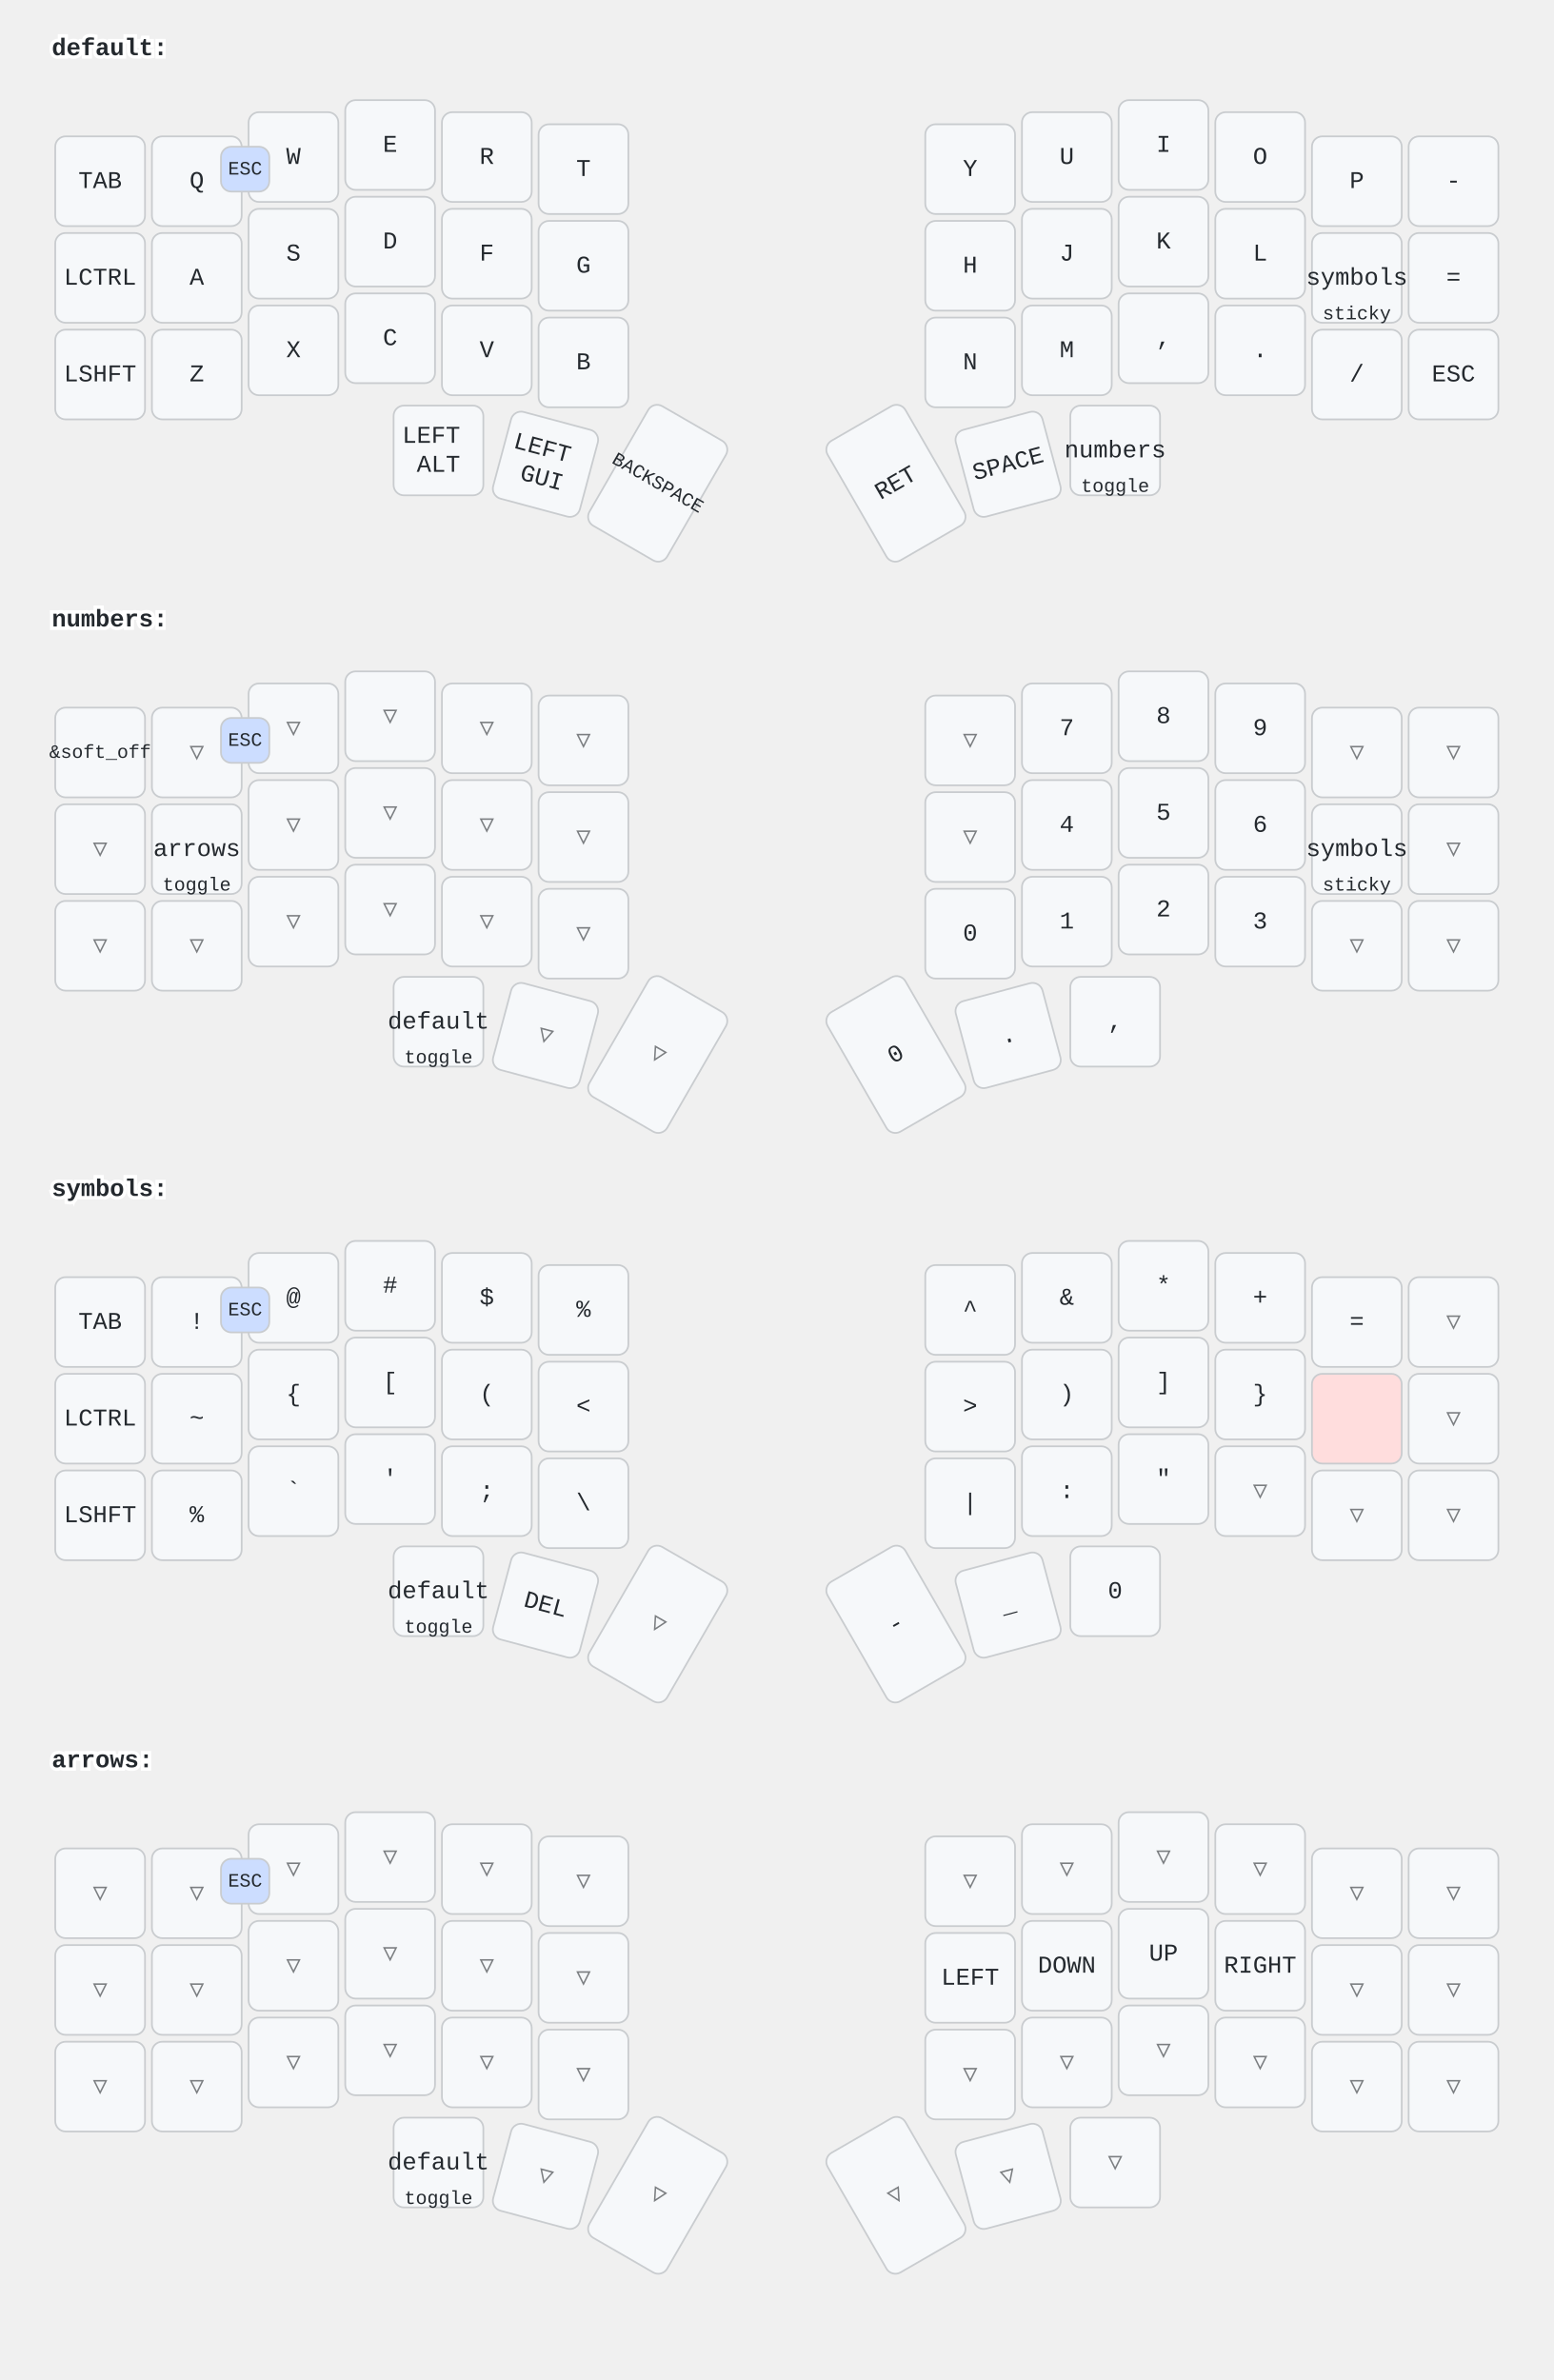
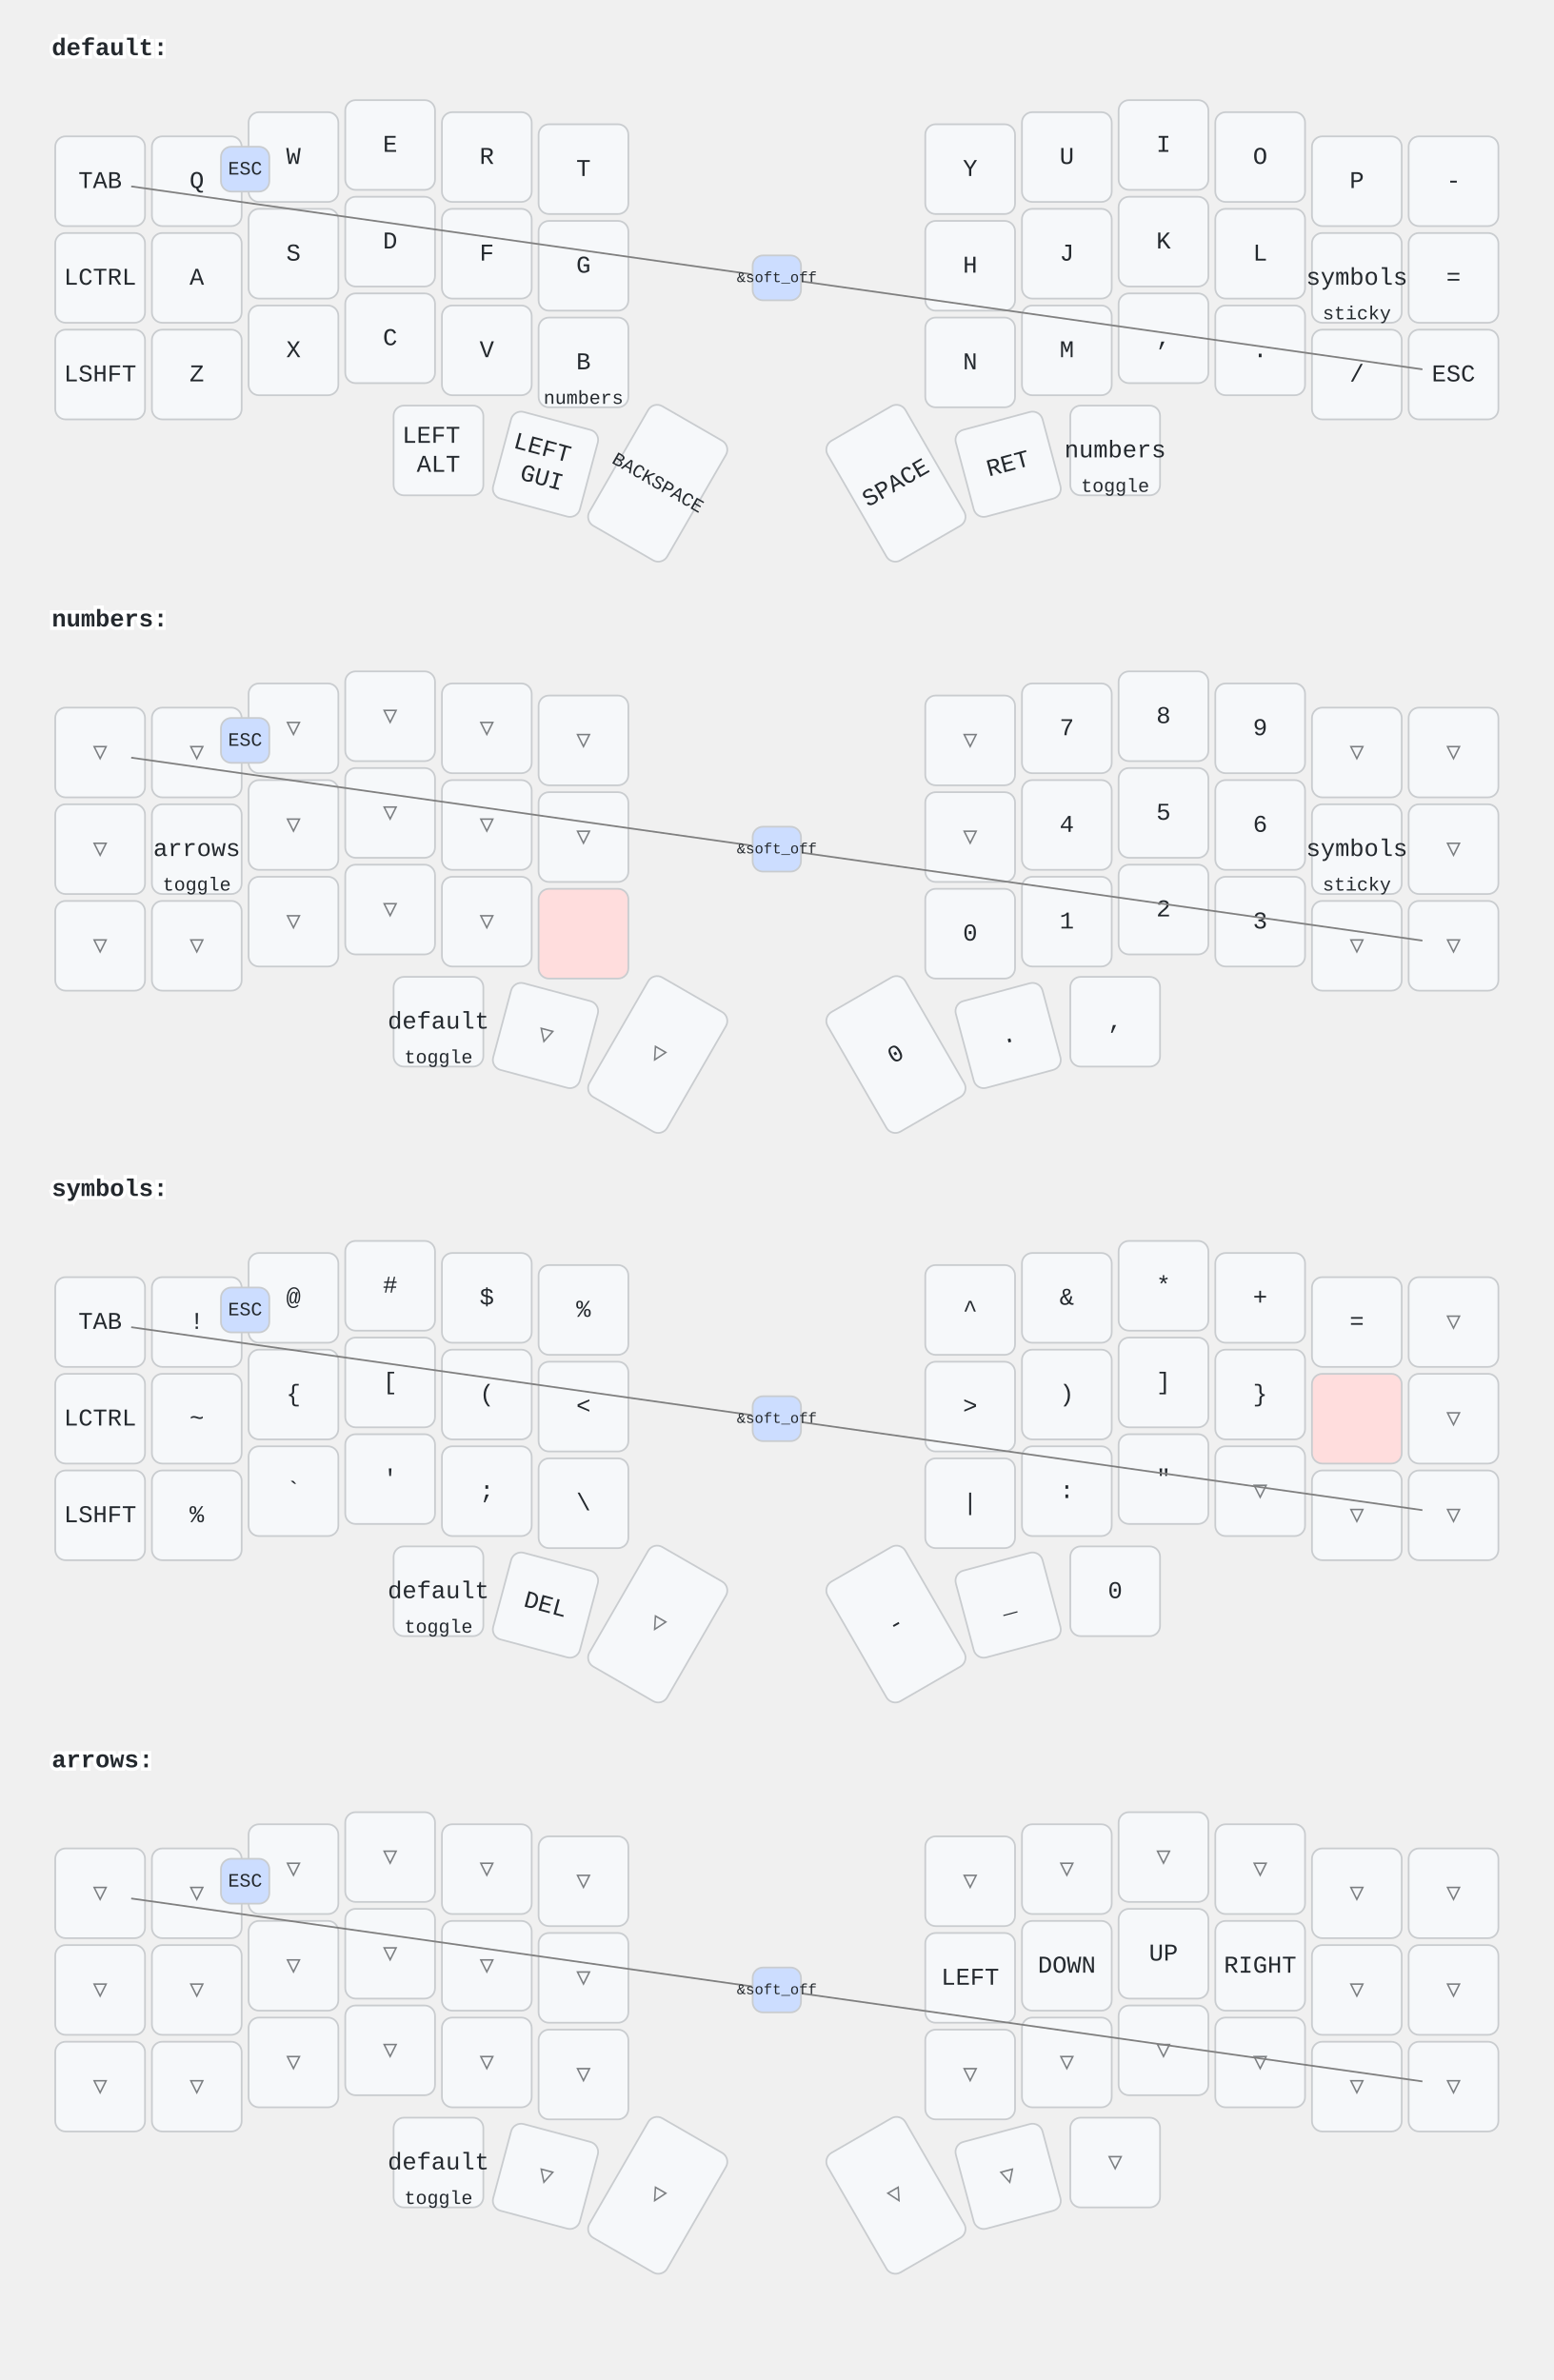
<svg xmlns="http://www.w3.org/2000/svg" width="900" height="1379" viewBox="0 0 900 1379" class="keymap">
  <style>/* inherit to force styles through use tags */
svg path {
    fill: inherit;
}

/* font and background color specifications */
svg.keymap {
    font-family: SFMono-Regular,Consolas,Liberation Mono,Menlo,monospace;
    font-size: 14px;
    font-kerning: normal;
    text-rendering: optimizeLegibility;
    fill: #24292e;
}

/* default key styling */
rect.key {
    fill: #f6f8fa;
}

rect.key, rect.combo {
    stroke: #c9cccf;
    stroke-width: 1;
}

/* default key side styling, only used is draw_key_sides is set */
rect.side {
    filter: brightness(90%);
}

/* color accent for combo boxes */
rect.combo, rect.combo-separate {
    fill: #cdf;
}

/* color accent for held keys */
rect.held, rect.combo.held {
    fill: #fdd;
}

/* color accent for ghost (optional) keys */
rect.ghost, rect.combo.ghost {
    stroke-dasharray: 4, 4;
    stroke-width: 2;
}

text {
    text-anchor: middle;
    dominant-baseline: middle;
}

/* styling for layer labels */
text.label {
    font-weight: bold;
    text-anchor: start;
    stroke: white;
    stroke-width: 4;
    paint-order: stroke;
}

/* styling for optional footer */
text.footer {
    text-anchor: end;
    dominant-baseline: auto;
    stroke: white;
    stroke-width: 4;
    paint-order: stroke;
}

/* styling for combo tap, and key hold/shifted label text */
text.combo, text.hold, text.shifted {
    font-size: 11px;
}

text.hold {
    text-anchor: middle;
    dominant-baseline: auto;
}

text.shifted {
    text-anchor: middle;
    dominant-baseline: hanging;
}

/* styling for hold/shifted label text in combo box */
text.combo.hold, text.combo.shifted {
    font-size: 8px;
}

/* lighter symbol for transparent keys */
text.trans {
    fill: #7b7e81;
}

/* styling for combo dendrons */
path.combo {
    stroke-width: 1;
    stroke: gray;
    fill: none;
}

/* Start Tabler Icons Cleanup */
/* cannot use height/width with glyphs */
.icon-tabler &gt; path {
    fill: inherit;
    stroke: inherit;
    stroke-width: 2;
}
/* hide tabler's default box */
.icon-tabler &gt; path[stroke="none"][fill="none"] {
    visibility: hidden;
}
/* End Tabler Icons Cleanup */
</style>
  <g transform="translate(30, 0)" class="layer-default">
    <text x="0" y="28" class="label">default:</text>
    <g transform="translate(0, 56)">
      <g transform="translate(28, 49)" class="key keypos-0">
        <rect rx="6" ry="6" x="-26" y="-26" width="52" height="52" class="key" />
        <text x="0" y="0" class="key tap">TAB</text>
      </g>
      <g transform="translate(84, 49)" class="key keypos-1">
        <rect rx="6" ry="6" x="-26" y="-26" width="52" height="52" class="key" />
        <text x="0" y="0" class="key tap">Q</text>
      </g>
      <g transform="translate(140, 35)" class="key keypos-2">
        <rect rx="6" ry="6" x="-26" y="-26" width="52" height="52" class="key" />
        <text x="0" y="0" class="key tap">W</text>
      </g>
      <g transform="translate(196, 28)" class="key keypos-3">
        <rect rx="6" ry="6" x="-26" y="-26" width="52" height="52" class="key" />
        <text x="0" y="0" class="key tap">E</text>
      </g>
      <g transform="translate(252, 35)" class="key keypos-4">
        <rect rx="6" ry="6" x="-26" y="-26" width="52" height="52" class="key" />
        <text x="0" y="0" class="key tap">R</text>
      </g>
      <g transform="translate(308, 42)" class="key keypos-5">
        <rect rx="6" ry="6" x="-26" y="-26" width="52" height="52" class="key" />
        <text x="0" y="0" class="key tap">T</text>
      </g>
      <g transform="translate(532, 42)" class="key keypos-6">
        <rect rx="6" ry="6" x="-26" y="-26" width="52" height="52" class="key" />
        <text x="0" y="0" class="key tap">Y</text>
      </g>
      <g transform="translate(588, 35)" class="key keypos-7">
        <rect rx="6" ry="6" x="-26" y="-26" width="52" height="52" class="key" />
        <text x="0" y="0" class="key tap">U</text>
      </g>
      <g transform="translate(644, 28)" class="key keypos-8">
        <rect rx="6" ry="6" x="-26" y="-26" width="52" height="52" class="key" />
        <text x="0" y="0" class="key tap">I</text>
      </g>
      <g transform="translate(700, 35)" class="key keypos-9">
        <rect rx="6" ry="6" x="-26" y="-26" width="52" height="52" class="key" />
        <text x="0" y="0" class="key tap">O</text>
      </g>
      <g transform="translate(756, 49)" class="key keypos-10">
        <rect rx="6" ry="6" x="-26" y="-26" width="52" height="52" class="key" />
        <text x="0" y="0" class="key tap">P</text>
      </g>
      <g transform="translate(812, 49)" class="key keypos-11">
        <rect rx="6" ry="6" x="-26" y="-26" width="52" height="52" class="key" />
        <text x="0" y="0" class="key tap">-</text>
      </g>
      <g transform="translate(28, 105)" class="key keypos-12">
        <rect rx="6" ry="6" x="-26" y="-26" width="52" height="52" class="key" />
        <text x="0" y="0" class="key tap">LCTRL</text>
      </g>
      <g transform="translate(84, 105)" class="key keypos-13">
        <rect rx="6" ry="6" x="-26" y="-26" width="52" height="52" class="key" />
        <text x="0" y="0" class="key tap">A</text>
      </g>
      <g transform="translate(140, 91)" class="key keypos-14">
        <rect rx="6" ry="6" x="-26" y="-26" width="52" height="52" class="key" />
        <text x="0" y="0" class="key tap">S</text>
      </g>
      <g transform="translate(196, 84)" class="key keypos-15">
        <rect rx="6" ry="6" x="-26" y="-26" width="52" height="52" class="key" />
        <text x="0" y="0" class="key tap">D</text>
      </g>
      <g transform="translate(252, 91)" class="key keypos-16">
        <rect rx="6" ry="6" x="-26" y="-26" width="52" height="52" class="key" />
        <text x="0" y="0" class="key tap">F</text>
      </g>
      <g transform="translate(308, 98)" class="key keypos-17">
        <rect rx="6" ry="6" x="-26" y="-26" width="52" height="52" class="key" />
        <text x="0" y="0" class="key tap">G</text>
      </g>
      <g transform="translate(532, 98)" class="key keypos-18">
        <rect rx="6" ry="6" x="-26" y="-26" width="52" height="52" class="key" />
        <text x="0" y="0" class="key tap">H</text>
      </g>
      <g transform="translate(588, 91)" class="key keypos-19">
        <rect rx="6" ry="6" x="-26" y="-26" width="52" height="52" class="key" />
        <text x="0" y="0" class="key tap">J</text>
      </g>
      <g transform="translate(644, 84)" class="key keypos-20">
        <rect rx="6" ry="6" x="-26" y="-26" width="52" height="52" class="key" />
        <text x="0" y="0" class="key tap">K</text>
      </g>
      <g transform="translate(700, 91)" class="key keypos-21">
        <rect rx="6" ry="6" x="-26" y="-26" width="52" height="52" class="key" />
        <text x="0" y="0" class="key tap">L</text>
      </g>
      <g transform="translate(756, 105)" class="key keypos-22">
        <rect rx="6" ry="6" x="-26" y="-26" width="52" height="52" class="key" />
        <text x="0" y="0" class="key tap">symbols</text>
        <text x="0" y="24" class="key hold">sticky</text>
      </g>
      <g transform="translate(812, 105)" class="key keypos-23">
        <rect rx="6" ry="6" x="-26" y="-26" width="52" height="52" class="key" />
        <text x="0" y="0" class="key tap">=</text>
      </g>
      <g transform="translate(28, 161)" class="key keypos-24">
        <rect rx="6" ry="6" x="-26" y="-26" width="52" height="52" class="key" />
        <text x="0" y="0" class="key tap">LSHFT</text>
      </g>
      <g transform="translate(84, 161)" class="key keypos-25">
        <rect rx="6" ry="6" x="-26" y="-26" width="52" height="52" class="key" />
        <text x="0" y="0" class="key tap">Z</text>
      </g>
      <g transform="translate(140, 147)" class="key keypos-26">
        <rect rx="6" ry="6" x="-26" y="-26" width="52" height="52" class="key" />
        <text x="0" y="0" class="key tap">X</text>
      </g>
      <g transform="translate(196, 140)" class="key keypos-27">
        <rect rx="6" ry="6" x="-26" y="-26" width="52" height="52" class="key" />
        <text x="0" y="0" class="key tap">C</text>
      </g>
      <g transform="translate(252, 147)" class="key keypos-28">
        <rect rx="6" ry="6" x="-26" y="-26" width="52" height="52" class="key" />
        <text x="0" y="0" class="key tap">V</text>
      </g>
      <g transform="translate(308, 154)" class="key keypos-29">
        <rect rx="6" ry="6" x="-26" y="-26" width="52" height="52" class="key" />
        <text x="0" y="0" class="key tap">B</text>
+         <text x="0" y="24" class="key hold">numbers</text>
      </g>
      <g transform="translate(532, 154)" class="key keypos-30">
        <rect rx="6" ry="6" x="-26" y="-26" width="52" height="52" class="key" />
        <text x="0" y="0" class="key tap">N</text>
      </g>
      <g transform="translate(588, 147)" class="key keypos-31">
        <rect rx="6" ry="6" x="-26" y="-26" width="52" height="52" class="key" />
        <text x="0" y="0" class="key tap">M</text>
      </g>
      <g transform="translate(644, 140)" class="key keypos-32">
        <rect rx="6" ry="6" x="-26" y="-26" width="52" height="52" class="key" />
        <text x="0" y="0" class="key tap">,</text>
      </g>
      <g transform="translate(700, 147)" class="key keypos-33">
        <rect rx="6" ry="6" x="-26" y="-26" width="52" height="52" class="key" />
        <text x="0" y="0" class="key tap">.</text>
      </g>
      <g transform="translate(756, 161)" class="key keypos-34">
        <rect rx="6" ry="6" x="-26" y="-26" width="52" height="52" class="key" />
        <text x="0" y="0" class="key tap">/</text>
      </g>
      <g transform="translate(812, 161)" class="key keypos-35">
        <rect rx="6" ry="6" x="-26" y="-26" width="52" height="52" class="key" />
        <text x="0" y="0" class="key tap">ESC</text>
      </g>
      <g transform="translate(224, 205)" class="key keypos-36">
        <rect rx="6" ry="6" x="-26" y="-26" width="52" height="52" class="key" />
        <text x="0" y="0" class="key tap">
          <tspan x="0" dy="-0.6em">LEFT</tspan>
          <tspan x="0" dy="1.2em">ALT</tspan>
        </text>
      </g>
      <g transform="translate(286, 213) rotate(15.0)" class="key keypos-37">
        <rect rx="6" ry="6" x="-26" y="-26" width="52" height="52" class="key" />
        <text x="0" y="0" class="key tap">
          <tspan x="0" dy="-0.6em">LEFT</tspan>
          <tspan x="0" dy="1.2em">GUI</tspan>
        </text>
      </g>
      <g transform="translate(351, 224) rotate(30.0)" class="key keypos-38">
        <rect rx="6" ry="6" x="-26" y="-40" width="52" height="80" class="key" />
        <text x="0" y="0" class="key tap">
          <tspan style="font-size: 78%">BACKSPACE</tspan>
        </text>
      </g>
      <g transform="translate(489, 224) rotate(-30.0)" class="key keypos-39">
        <rect rx="6" ry="6" x="-26" y="-40" width="52" height="80" class="key" />
+         <text x="0" y="0" class="key tap">SPACE</text>
+       </g>
+       <g transform="translate(554, 213) rotate(-15.0)" class="key keypos-40">
+         <rect rx="6" ry="6" x="-26" y="-26" width="52" height="52" class="key" />
        <text x="0" y="0" class="key tap">RET</text>
-       </g>
-       <g transform="translate(554, 213) rotate(-15.0)" class="key keypos-40">
-         <rect rx="6" ry="6" x="-26" y="-26" width="52" height="52" class="key" />
-         <text x="0" y="0" class="key tap">SPACE</text>
      </g>
      <g transform="translate(616, 205)" class="key keypos-41">
        <rect rx="6" ry="6" x="-26" y="-26" width="52" height="52" class="key" />
        <text x="0" y="0" class="key tap">numbers</text>
        <text x="0" y="24" class="key hold">toggle</text>
      </g>
      <g class="combo combopos-0">
        <rect rx="6" ry="6" x="98" y="29" width="28" height="26" class="combo" />
        <text x="112" y="42" class="combo tap">ESC</text>
+       </g>
+       <g class="combo combopos-1">
+         <path d="M420,105 l-374,-53" class="combo" />
+         <path d="M420,105 l374,53" class="combo" />
+         <rect rx="6" ry="6" x="406" y="92" width="28" height="26" class="combo" />
+         <text x="420" y="105" class="combo tap">
+           <tspan style="font-size: 78%">&amp;soft_off</tspan>
+         </text>
      </g>
    </g>
  </g>
  <g transform="translate(30, 331)" class="layer-numbers">
    <text x="0" y="28" class="label">numbers:</text>
    <g transform="translate(0, 56)">
-       <g transform="translate(28, 49)" class="key keypos-0">
-         <rect rx="6" ry="6" x="-26" y="-26" width="52" height="52" class="key" />
-         <text x="0" y="0" class="key tap">
-           <tspan style="font-size: 78%">&amp;soft_off</tspan>
-         </text>
+       <g transform="translate(28, 49)" class="key trans keypos-0">
+         <rect rx="6" ry="6" x="-26" y="-26" width="52" height="52" class="key trans" />
+         <text x="0" y="0" class="key trans tap">▽</text>
      </g>
      <g transform="translate(84, 49)" class="key trans keypos-1">
        <rect rx="6" ry="6" x="-26" y="-26" width="52" height="52" class="key trans" />
        <text x="0" y="0" class="key trans tap">▽</text>
      </g>
      <g transform="translate(140, 35)" class="key trans keypos-2">
        <rect rx="6" ry="6" x="-26" y="-26" width="52" height="52" class="key trans" />
        <text x="0" y="0" class="key trans tap">▽</text>
      </g>
      <g transform="translate(196, 28)" class="key trans keypos-3">
        <rect rx="6" ry="6" x="-26" y="-26" width="52" height="52" class="key trans" />
        <text x="0" y="0" class="key trans tap">▽</text>
      </g>
      <g transform="translate(252, 35)" class="key trans keypos-4">
        <rect rx="6" ry="6" x="-26" y="-26" width="52" height="52" class="key trans" />
        <text x="0" y="0" class="key trans tap">▽</text>
      </g>
      <g transform="translate(308, 42)" class="key trans keypos-5">
        <rect rx="6" ry="6" x="-26" y="-26" width="52" height="52" class="key trans" />
        <text x="0" y="0" class="key trans tap">▽</text>
      </g>
      <g transform="translate(532, 42)" class="key trans keypos-6">
        <rect rx="6" ry="6" x="-26" y="-26" width="52" height="52" class="key trans" />
        <text x="0" y="0" class="key trans tap">▽</text>
      </g>
      <g transform="translate(588, 35)" class="key keypos-7">
        <rect rx="6" ry="6" x="-26" y="-26" width="52" height="52" class="key" />
        <text x="0" y="0" class="key tap">7</text>
      </g>
      <g transform="translate(644, 28)" class="key keypos-8">
        <rect rx="6" ry="6" x="-26" y="-26" width="52" height="52" class="key" />
        <text x="0" y="0" class="key tap">8</text>
      </g>
      <g transform="translate(700, 35)" class="key keypos-9">
        <rect rx="6" ry="6" x="-26" y="-26" width="52" height="52" class="key" />
        <text x="0" y="0" class="key tap">9</text>
      </g>
      <g transform="translate(756, 49)" class="key trans keypos-10">
        <rect rx="6" ry="6" x="-26" y="-26" width="52" height="52" class="key trans" />
        <text x="0" y="0" class="key trans tap">▽</text>
      </g>
      <g transform="translate(812, 49)" class="key trans keypos-11">
        <rect rx="6" ry="6" x="-26" y="-26" width="52" height="52" class="key trans" />
        <text x="0" y="0" class="key trans tap">▽</text>
      </g>
      <g transform="translate(28, 105)" class="key trans keypos-12">
        <rect rx="6" ry="6" x="-26" y="-26" width="52" height="52" class="key trans" />
        <text x="0" y="0" class="key trans tap">▽</text>
      </g>
      <g transform="translate(84, 105)" class="key keypos-13">
        <rect rx="6" ry="6" x="-26" y="-26" width="52" height="52" class="key" />
        <text x="0" y="0" class="key tap">arrows</text>
        <text x="0" y="24" class="key hold">toggle</text>
      </g>
      <g transform="translate(140, 91)" class="key trans keypos-14">
        <rect rx="6" ry="6" x="-26" y="-26" width="52" height="52" class="key trans" />
        <text x="0" y="0" class="key trans tap">▽</text>
      </g>
      <g transform="translate(196, 84)" class="key trans keypos-15">
        <rect rx="6" ry="6" x="-26" y="-26" width="52" height="52" class="key trans" />
        <text x="0" y="0" class="key trans tap">▽</text>
      </g>
      <g transform="translate(252, 91)" class="key trans keypos-16">
        <rect rx="6" ry="6" x="-26" y="-26" width="52" height="52" class="key trans" />
        <text x="0" y="0" class="key trans tap">▽</text>
      </g>
      <g transform="translate(308, 98)" class="key trans keypos-17">
        <rect rx="6" ry="6" x="-26" y="-26" width="52" height="52" class="key trans" />
        <text x="0" y="0" class="key trans tap">▽</text>
      </g>
      <g transform="translate(532, 98)" class="key trans keypos-18">
        <rect rx="6" ry="6" x="-26" y="-26" width="52" height="52" class="key trans" />
        <text x="0" y="0" class="key trans tap">▽</text>
      </g>
      <g transform="translate(588, 91)" class="key keypos-19">
        <rect rx="6" ry="6" x="-26" y="-26" width="52" height="52" class="key" />
        <text x="0" y="0" class="key tap">4</text>
      </g>
      <g transform="translate(644, 84)" class="key keypos-20">
        <rect rx="6" ry="6" x="-26" y="-26" width="52" height="52" class="key" />
        <text x="0" y="0" class="key tap">5</text>
      </g>
      <g transform="translate(700, 91)" class="key keypos-21">
        <rect rx="6" ry="6" x="-26" y="-26" width="52" height="52" class="key" />
        <text x="0" y="0" class="key tap">6</text>
      </g>
      <g transform="translate(756, 105)" class="key keypos-22">
        <rect rx="6" ry="6" x="-26" y="-26" width="52" height="52" class="key" />
        <text x="0" y="0" class="key tap">symbols</text>
        <text x="0" y="24" class="key hold">sticky</text>
      </g>
      <g transform="translate(812, 105)" class="key trans keypos-23">
        <rect rx="6" ry="6" x="-26" y="-26" width="52" height="52" class="key trans" />
        <text x="0" y="0" class="key trans tap">▽</text>
      </g>
      <g transform="translate(28, 161)" class="key trans keypos-24">
        <rect rx="6" ry="6" x="-26" y="-26" width="52" height="52" class="key trans" />
        <text x="0" y="0" class="key trans tap">▽</text>
      </g>
      <g transform="translate(84, 161)" class="key trans keypos-25">
        <rect rx="6" ry="6" x="-26" y="-26" width="52" height="52" class="key trans" />
        <text x="0" y="0" class="key trans tap">▽</text>
      </g>
      <g transform="translate(140, 147)" class="key trans keypos-26">
        <rect rx="6" ry="6" x="-26" y="-26" width="52" height="52" class="key trans" />
        <text x="0" y="0" class="key trans tap">▽</text>
      </g>
      <g transform="translate(196, 140)" class="key trans keypos-27">
        <rect rx="6" ry="6" x="-26" y="-26" width="52" height="52" class="key trans" />
        <text x="0" y="0" class="key trans tap">▽</text>
      </g>
      <g transform="translate(252, 147)" class="key trans keypos-28">
        <rect rx="6" ry="6" x="-26" y="-26" width="52" height="52" class="key trans" />
        <text x="0" y="0" class="key trans tap">▽</text>
      </g>
-       <g transform="translate(308, 154)" class="key trans keypos-29">
-         <rect rx="6" ry="6" x="-26" y="-26" width="52" height="52" class="key trans" />
-         <text x="0" y="0" class="key trans tap">▽</text>
+       <g transform="translate(308, 154)" class="key held keypos-29">
+         <rect rx="6" ry="6" x="-26" y="-26" width="52" height="52" class="key held" />
      </g>
      <g transform="translate(532, 154)" class="key keypos-30">
        <rect rx="6" ry="6" x="-26" y="-26" width="52" height="52" class="key" />
        <text x="0" y="0" class="key tap">0</text>
      </g>
      <g transform="translate(588, 147)" class="key keypos-31">
        <rect rx="6" ry="6" x="-26" y="-26" width="52" height="52" class="key" />
        <text x="0" y="0" class="key tap">1</text>
      </g>
      <g transform="translate(644, 140)" class="key keypos-32">
        <rect rx="6" ry="6" x="-26" y="-26" width="52" height="52" class="key" />
        <text x="0" y="0" class="key tap">2</text>
      </g>
      <g transform="translate(700, 147)" class="key keypos-33">
        <rect rx="6" ry="6" x="-26" y="-26" width="52" height="52" class="key" />
        <text x="0" y="0" class="key tap">3</text>
      </g>
      <g transform="translate(756, 161)" class="key trans keypos-34">
        <rect rx="6" ry="6" x="-26" y="-26" width="52" height="52" class="key trans" />
        <text x="0" y="0" class="key trans tap">▽</text>
      </g>
      <g transform="translate(812, 161)" class="key trans keypos-35">
        <rect rx="6" ry="6" x="-26" y="-26" width="52" height="52" class="key trans" />
        <text x="0" y="0" class="key trans tap">▽</text>
      </g>
      <g transform="translate(224, 205)" class="key keypos-36">
        <rect rx="6" ry="6" x="-26" y="-26" width="52" height="52" class="key" />
        <text x="0" y="0" class="key tap">default</text>
        <text x="0" y="24" class="key hold">toggle</text>
      </g>
      <g transform="translate(286, 213) rotate(15.0)" class="key trans keypos-37">
        <rect rx="6" ry="6" x="-26" y="-26" width="52" height="52" class="key trans" />
        <text x="0" y="0" class="key trans tap">▽</text>
      </g>
      <g transform="translate(351, 224) rotate(30.0)" class="key trans keypos-38">
        <rect rx="6" ry="6" x="-26" y="-40" width="52" height="80" class="key trans" />
        <text x="0" y="0" class="key trans tap">▽</text>
      </g>
      <g transform="translate(489, 224) rotate(-30.0)" class="key keypos-39">
        <rect rx="6" ry="6" x="-26" y="-40" width="52" height="80" class="key" />
        <text x="0" y="0" class="key tap">0</text>
      </g>
      <g transform="translate(554, 213) rotate(-15.0)" class="key keypos-40">
        <rect rx="6" ry="6" x="-26" y="-26" width="52" height="52" class="key" />
        <text x="0" y="0" class="key tap">.</text>
      </g>
      <g transform="translate(616, 205)" class="key keypos-41">
        <rect rx="6" ry="6" x="-26" y="-26" width="52" height="52" class="key" />
        <text x="0" y="0" class="key tap">,</text>
      </g>
      <g class="combo combopos-0">
        <rect rx="6" ry="6" x="98" y="29" width="28" height="26" class="combo" />
        <text x="112" y="42" class="combo tap">ESC</text>
+       </g>
+       <g class="combo combopos-1">
+         <path d="M420,105 l-374,-53" class="combo" />
+         <path d="M420,105 l374,53" class="combo" />
+         <rect rx="6" ry="6" x="406" y="92" width="28" height="26" class="combo" />
+         <text x="420" y="105" class="combo tap">
+           <tspan style="font-size: 78%">&amp;soft_off</tspan>
+         </text>
      </g>
    </g>
  </g>
  <g transform="translate(30, 661)" class="layer-symbols">
    <text x="0" y="28" class="label">symbols:</text>
    <g transform="translate(0, 56)">
      <g transform="translate(28, 49)" class="key keypos-0">
        <rect rx="6" ry="6" x="-26" y="-26" width="52" height="52" class="key" />
        <text x="0" y="0" class="key tap">TAB</text>
      </g>
      <g transform="translate(84, 49)" class="key keypos-1">
        <rect rx="6" ry="6" x="-26" y="-26" width="52" height="52" class="key" />
        <text x="0" y="0" class="key tap">!</text>
      </g>
      <g transform="translate(140, 35)" class="key keypos-2">
        <rect rx="6" ry="6" x="-26" y="-26" width="52" height="52" class="key" />
        <text x="0" y="0" class="key tap">@</text>
      </g>
      <g transform="translate(196, 28)" class="key keypos-3">
        <rect rx="6" ry="6" x="-26" y="-26" width="52" height="52" class="key" />
        <text x="0" y="0" class="key tap">#</text>
      </g>
      <g transform="translate(252, 35)" class="key keypos-4">
        <rect rx="6" ry="6" x="-26" y="-26" width="52" height="52" class="key" />
        <text x="0" y="0" class="key tap">$</text>
      </g>
      <g transform="translate(308, 42)" class="key keypos-5">
        <rect rx="6" ry="6" x="-26" y="-26" width="52" height="52" class="key" />
        <text x="0" y="0" class="key tap">%</text>
      </g>
      <g transform="translate(532, 42)" class="key keypos-6">
        <rect rx="6" ry="6" x="-26" y="-26" width="52" height="52" class="key" />
        <text x="0" y="0" class="key tap">^</text>
      </g>
      <g transform="translate(588, 35)" class="key keypos-7">
        <rect rx="6" ry="6" x="-26" y="-26" width="52" height="52" class="key" />
        <text x="0" y="0" class="key tap">&amp;</text>
      </g>
      <g transform="translate(644, 28)" class="key keypos-8">
        <rect rx="6" ry="6" x="-26" y="-26" width="52" height="52" class="key" />
        <text x="0" y="0" class="key tap">*</text>
      </g>
      <g transform="translate(700, 35)" class="key keypos-9">
        <rect rx="6" ry="6" x="-26" y="-26" width="52" height="52" class="key" />
        <text x="0" y="0" class="key tap">+</text>
      </g>
      <g transform="translate(756, 49)" class="key keypos-10">
        <rect rx="6" ry="6" x="-26" y="-26" width="52" height="52" class="key" />
        <text x="0" y="0" class="key tap">=</text>
      </g>
      <g transform="translate(812, 49)" class="key trans keypos-11">
        <rect rx="6" ry="6" x="-26" y="-26" width="52" height="52" class="key trans" />
        <text x="0" y="0" class="key trans tap">▽</text>
      </g>
      <g transform="translate(28, 105)" class="key keypos-12">
        <rect rx="6" ry="6" x="-26" y="-26" width="52" height="52" class="key" />
        <text x="0" y="0" class="key tap">LCTRL</text>
      </g>
      <g transform="translate(84, 105)" class="key keypos-13">
        <rect rx="6" ry="6" x="-26" y="-26" width="52" height="52" class="key" />
        <text x="0" y="0" class="key tap">~</text>
      </g>
      <g transform="translate(140, 91)" class="key keypos-14">
        <rect rx="6" ry="6" x="-26" y="-26" width="52" height="52" class="key" />
        <text x="0" y="0" class="key tap">{</text>
      </g>
      <g transform="translate(196, 84)" class="key keypos-15">
        <rect rx="6" ry="6" x="-26" y="-26" width="52" height="52" class="key" />
        <text x="0" y="0" class="key tap">[</text>
      </g>
      <g transform="translate(252, 91)" class="key keypos-16">
        <rect rx="6" ry="6" x="-26" y="-26" width="52" height="52" class="key" />
        <text x="0" y="0" class="key tap">(</text>
      </g>
      <g transform="translate(308, 98)" class="key keypos-17">
        <rect rx="6" ry="6" x="-26" y="-26" width="52" height="52" class="key" />
        <text x="0" y="0" class="key tap">&lt;</text>
      </g>
      <g transform="translate(532, 98)" class="key keypos-18">
        <rect rx="6" ry="6" x="-26" y="-26" width="52" height="52" class="key" />
        <text x="0" y="0" class="key tap">&gt;</text>
      </g>
      <g transform="translate(588, 91)" class="key keypos-19">
        <rect rx="6" ry="6" x="-26" y="-26" width="52" height="52" class="key" />
        <text x="0" y="0" class="key tap">)</text>
      </g>
      <g transform="translate(644, 84)" class="key keypos-20">
        <rect rx="6" ry="6" x="-26" y="-26" width="52" height="52" class="key" />
        <text x="0" y="0" class="key tap">]</text>
      </g>
      <g transform="translate(700, 91)" class="key keypos-21">
        <rect rx="6" ry="6" x="-26" y="-26" width="52" height="52" class="key" />
        <text x="0" y="0" class="key tap">}</text>
      </g>
      <g transform="translate(756, 105)" class="key held keypos-22">
        <rect rx="6" ry="6" x="-26" y="-26" width="52" height="52" class="key held" />
      </g>
      <g transform="translate(812, 105)" class="key trans keypos-23">
        <rect rx="6" ry="6" x="-26" y="-26" width="52" height="52" class="key trans" />
        <text x="0" y="0" class="key trans tap">▽</text>
      </g>
      <g transform="translate(28, 161)" class="key keypos-24">
        <rect rx="6" ry="6" x="-26" y="-26" width="52" height="52" class="key" />
        <text x="0" y="0" class="key tap">LSHFT</text>
      </g>
      <g transform="translate(84, 161)" class="key keypos-25">
        <rect rx="6" ry="6" x="-26" y="-26" width="52" height="52" class="key" />
        <text x="0" y="0" class="key tap">%</text>
      </g>
      <g transform="translate(140, 147)" class="key keypos-26">
        <rect rx="6" ry="6" x="-26" y="-26" width="52" height="52" class="key" />
        <text x="0" y="0" class="key tap">`</text>
      </g>
      <g transform="translate(196, 140)" class="key keypos-27">
        <rect rx="6" ry="6" x="-26" y="-26" width="52" height="52" class="key" />
        <text x="0" y="0" class="key tap">'</text>
      </g>
      <g transform="translate(252, 147)" class="key keypos-28">
        <rect rx="6" ry="6" x="-26" y="-26" width="52" height="52" class="key" />
        <text x="0" y="0" class="key tap">;</text>
      </g>
      <g transform="translate(308, 154)" class="key keypos-29">
        <rect rx="6" ry="6" x="-26" y="-26" width="52" height="52" class="key" />
        <text x="0" y="0" class="key tap">\</text>
      </g>
      <g transform="translate(532, 154)" class="key keypos-30">
        <rect rx="6" ry="6" x="-26" y="-26" width="52" height="52" class="key" />
        <text x="0" y="0" class="key tap">|</text>
      </g>
      <g transform="translate(588, 147)" class="key keypos-31">
        <rect rx="6" ry="6" x="-26" y="-26" width="52" height="52" class="key" />
        <text x="0" y="0" class="key tap">:</text>
      </g>
      <g transform="translate(644, 140)" class="key keypos-32">
        <rect rx="6" ry="6" x="-26" y="-26" width="52" height="52" class="key" />
        <text x="0" y="0" class="key tap">"</text>
      </g>
      <g transform="translate(700, 147)" class="key trans keypos-33">
        <rect rx="6" ry="6" x="-26" y="-26" width="52" height="52" class="key trans" />
        <text x="0" y="0" class="key trans tap">▽</text>
      </g>
      <g transform="translate(756, 161)" class="key trans keypos-34">
        <rect rx="6" ry="6" x="-26" y="-26" width="52" height="52" class="key trans" />
        <text x="0" y="0" class="key trans tap">▽</text>
      </g>
      <g transform="translate(812, 161)" class="key trans keypos-35">
        <rect rx="6" ry="6" x="-26" y="-26" width="52" height="52" class="key trans" />
        <text x="0" y="0" class="key trans tap">▽</text>
      </g>
      <g transform="translate(224, 205)" class="key keypos-36">
        <rect rx="6" ry="6" x="-26" y="-26" width="52" height="52" class="key" />
        <text x="0" y="0" class="key tap">default</text>
        <text x="0" y="24" class="key hold">toggle</text>
      </g>
      <g transform="translate(286, 213) rotate(15.0)" class="key keypos-37">
        <rect rx="6" ry="6" x="-26" y="-26" width="52" height="52" class="key" />
        <text x="0" y="0" class="key tap">DEL</text>
      </g>
      <g transform="translate(351, 224) rotate(30.0)" class="key trans keypos-38">
        <rect rx="6" ry="6" x="-26" y="-40" width="52" height="80" class="key trans" />
        <text x="0" y="0" class="key trans tap">▽</text>
      </g>
      <g transform="translate(489, 224) rotate(-30.0)" class="key keypos-39">
        <rect rx="6" ry="6" x="-26" y="-40" width="52" height="80" class="key" />
        <text x="0" y="0" class="key tap">-</text>
      </g>
      <g transform="translate(554, 213) rotate(-15.0)" class="key keypos-40">
        <rect rx="6" ry="6" x="-26" y="-26" width="52" height="52" class="key" />
        <text x="0" y="0" class="key tap">_</text>
      </g>
      <g transform="translate(616, 205)" class="key keypos-41">
        <rect rx="6" ry="6" x="-26" y="-26" width="52" height="52" class="key" />
        <text x="0" y="0" class="key tap">0</text>
      </g>
      <g class="combo combopos-0">
        <rect rx="6" ry="6" x="98" y="29" width="28" height="26" class="combo" />
        <text x="112" y="42" class="combo tap">ESC</text>
      </g>
+       <g class="combo combopos-1">
+         <path d="M420,105 l-374,-53" class="combo" />
+         <path d="M420,105 l374,53" class="combo" />
+         <rect rx="6" ry="6" x="406" y="92" width="28" height="26" class="combo" />
+         <text x="420" y="105" class="combo tap">
+           <tspan style="font-size: 78%">&amp;soft_off</tspan>
+         </text>
+       </g>
    </g>
  </g>
  <g transform="translate(30, 992)" class="layer-arrows">
    <text x="0" y="28" class="label">arrows:</text>
    <g transform="translate(0, 56)">
      <g transform="translate(28, 49)" class="key trans keypos-0">
        <rect rx="6" ry="6" x="-26" y="-26" width="52" height="52" class="key trans" />
        <text x="0" y="0" class="key trans tap">▽</text>
      </g>
      <g transform="translate(84, 49)" class="key trans keypos-1">
        <rect rx="6" ry="6" x="-26" y="-26" width="52" height="52" class="key trans" />
        <text x="0" y="0" class="key trans tap">▽</text>
      </g>
      <g transform="translate(140, 35)" class="key trans keypos-2">
        <rect rx="6" ry="6" x="-26" y="-26" width="52" height="52" class="key trans" />
        <text x="0" y="0" class="key trans tap">▽</text>
      </g>
      <g transform="translate(196, 28)" class="key trans keypos-3">
        <rect rx="6" ry="6" x="-26" y="-26" width="52" height="52" class="key trans" />
        <text x="0" y="0" class="key trans tap">▽</text>
      </g>
      <g transform="translate(252, 35)" class="key trans keypos-4">
        <rect rx="6" ry="6" x="-26" y="-26" width="52" height="52" class="key trans" />
        <text x="0" y="0" class="key trans tap">▽</text>
      </g>
      <g transform="translate(308, 42)" class="key trans keypos-5">
        <rect rx="6" ry="6" x="-26" y="-26" width="52" height="52" class="key trans" />
        <text x="0" y="0" class="key trans tap">▽</text>
      </g>
      <g transform="translate(532, 42)" class="key trans keypos-6">
        <rect rx="6" ry="6" x="-26" y="-26" width="52" height="52" class="key trans" />
        <text x="0" y="0" class="key trans tap">▽</text>
      </g>
      <g transform="translate(588, 35)" class="key trans keypos-7">
        <rect rx="6" ry="6" x="-26" y="-26" width="52" height="52" class="key trans" />
        <text x="0" y="0" class="key trans tap">▽</text>
      </g>
      <g transform="translate(644, 28)" class="key trans keypos-8">
        <rect rx="6" ry="6" x="-26" y="-26" width="52" height="52" class="key trans" />
        <text x="0" y="0" class="key trans tap">▽</text>
      </g>
      <g transform="translate(700, 35)" class="key trans keypos-9">
        <rect rx="6" ry="6" x="-26" y="-26" width="52" height="52" class="key trans" />
        <text x="0" y="0" class="key trans tap">▽</text>
      </g>
      <g transform="translate(756, 49)" class="key trans keypos-10">
        <rect rx="6" ry="6" x="-26" y="-26" width="52" height="52" class="key trans" />
        <text x="0" y="0" class="key trans tap">▽</text>
      </g>
      <g transform="translate(812, 49)" class="key trans keypos-11">
        <rect rx="6" ry="6" x="-26" y="-26" width="52" height="52" class="key trans" />
        <text x="0" y="0" class="key trans tap">▽</text>
      </g>
      <g transform="translate(28, 105)" class="key trans keypos-12">
        <rect rx="6" ry="6" x="-26" y="-26" width="52" height="52" class="key trans" />
        <text x="0" y="0" class="key trans tap">▽</text>
      </g>
      <g transform="translate(84, 105)" class="key trans keypos-13">
        <rect rx="6" ry="6" x="-26" y="-26" width="52" height="52" class="key trans" />
        <text x="0" y="0" class="key trans tap">▽</text>
      </g>
      <g transform="translate(140, 91)" class="key trans keypos-14">
        <rect rx="6" ry="6" x="-26" y="-26" width="52" height="52" class="key trans" />
        <text x="0" y="0" class="key trans tap">▽</text>
      </g>
      <g transform="translate(196, 84)" class="key trans keypos-15">
        <rect rx="6" ry="6" x="-26" y="-26" width="52" height="52" class="key trans" />
        <text x="0" y="0" class="key trans tap">▽</text>
      </g>
      <g transform="translate(252, 91)" class="key trans keypos-16">
        <rect rx="6" ry="6" x="-26" y="-26" width="52" height="52" class="key trans" />
        <text x="0" y="0" class="key trans tap">▽</text>
      </g>
      <g transform="translate(308, 98)" class="key trans keypos-17">
        <rect rx="6" ry="6" x="-26" y="-26" width="52" height="52" class="key trans" />
        <text x="0" y="0" class="key trans tap">▽</text>
      </g>
      <g transform="translate(532, 98)" class="key keypos-18">
        <rect rx="6" ry="6" x="-26" y="-26" width="52" height="52" class="key" />
        <text x="0" y="0" class="key tap">LEFT</text>
      </g>
      <g transform="translate(588, 91)" class="key keypos-19">
        <rect rx="6" ry="6" x="-26" y="-26" width="52" height="52" class="key" />
        <text x="0" y="0" class="key tap">DOWN</text>
      </g>
      <g transform="translate(644, 84)" class="key keypos-20">
        <rect rx="6" ry="6" x="-26" y="-26" width="52" height="52" class="key" />
        <text x="0" y="0" class="key tap">UP</text>
      </g>
      <g transform="translate(700, 91)" class="key keypos-21">
        <rect rx="6" ry="6" x="-26" y="-26" width="52" height="52" class="key" />
        <text x="0" y="0" class="key tap">RIGHT</text>
      </g>
      <g transform="translate(756, 105)" class="key trans keypos-22">
        <rect rx="6" ry="6" x="-26" y="-26" width="52" height="52" class="key trans" />
        <text x="0" y="0" class="key trans tap">▽</text>
      </g>
      <g transform="translate(812, 105)" class="key trans keypos-23">
        <rect rx="6" ry="6" x="-26" y="-26" width="52" height="52" class="key trans" />
        <text x="0" y="0" class="key trans tap">▽</text>
      </g>
      <g transform="translate(28, 161)" class="key trans keypos-24">
        <rect rx="6" ry="6" x="-26" y="-26" width="52" height="52" class="key trans" />
        <text x="0" y="0" class="key trans tap">▽</text>
      </g>
      <g transform="translate(84, 161)" class="key trans keypos-25">
        <rect rx="6" ry="6" x="-26" y="-26" width="52" height="52" class="key trans" />
        <text x="0" y="0" class="key trans tap">▽</text>
      </g>
      <g transform="translate(140, 147)" class="key trans keypos-26">
        <rect rx="6" ry="6" x="-26" y="-26" width="52" height="52" class="key trans" />
        <text x="0" y="0" class="key trans tap">▽</text>
      </g>
      <g transform="translate(196, 140)" class="key trans keypos-27">
        <rect rx="6" ry="6" x="-26" y="-26" width="52" height="52" class="key trans" />
        <text x="0" y="0" class="key trans tap">▽</text>
      </g>
      <g transform="translate(252, 147)" class="key trans keypos-28">
        <rect rx="6" ry="6" x="-26" y="-26" width="52" height="52" class="key trans" />
        <text x="0" y="0" class="key trans tap">▽</text>
      </g>
      <g transform="translate(308, 154)" class="key trans keypos-29">
        <rect rx="6" ry="6" x="-26" y="-26" width="52" height="52" class="key trans" />
        <text x="0" y="0" class="key trans tap">▽</text>
      </g>
      <g transform="translate(532, 154)" class="key trans keypos-30">
        <rect rx="6" ry="6" x="-26" y="-26" width="52" height="52" class="key trans" />
        <text x="0" y="0" class="key trans tap">▽</text>
      </g>
      <g transform="translate(588, 147)" class="key trans keypos-31">
        <rect rx="6" ry="6" x="-26" y="-26" width="52" height="52" class="key trans" />
        <text x="0" y="0" class="key trans tap">▽</text>
      </g>
      <g transform="translate(644, 140)" class="key trans keypos-32">
        <rect rx="6" ry="6" x="-26" y="-26" width="52" height="52" class="key trans" />
        <text x="0" y="0" class="key trans tap">▽</text>
      </g>
      <g transform="translate(700, 147)" class="key trans keypos-33">
        <rect rx="6" ry="6" x="-26" y="-26" width="52" height="52" class="key trans" />
        <text x="0" y="0" class="key trans tap">▽</text>
      </g>
      <g transform="translate(756, 161)" class="key trans keypos-34">
        <rect rx="6" ry="6" x="-26" y="-26" width="52" height="52" class="key trans" />
        <text x="0" y="0" class="key trans tap">▽</text>
      </g>
      <g transform="translate(812, 161)" class="key trans keypos-35">
        <rect rx="6" ry="6" x="-26" y="-26" width="52" height="52" class="key trans" />
        <text x="0" y="0" class="key trans tap">▽</text>
      </g>
      <g transform="translate(224, 205)" class="key keypos-36">
        <rect rx="6" ry="6" x="-26" y="-26" width="52" height="52" class="key" />
        <text x="0" y="0" class="key tap">default</text>
        <text x="0" y="24" class="key hold">toggle</text>
      </g>
      <g transform="translate(286, 213) rotate(15.0)" class="key trans keypos-37">
        <rect rx="6" ry="6" x="-26" y="-26" width="52" height="52" class="key trans" />
        <text x="0" y="0" class="key trans tap">▽</text>
      </g>
      <g transform="translate(351, 224) rotate(30.0)" class="key trans keypos-38">
        <rect rx="6" ry="6" x="-26" y="-40" width="52" height="80" class="key trans" />
        <text x="0" y="0" class="key trans tap">▽</text>
      </g>
      <g transform="translate(489, 224) rotate(-30.0)" class="key trans keypos-39">
        <rect rx="6" ry="6" x="-26" y="-40" width="52" height="80" class="key trans" />
        <text x="0" y="0" class="key trans tap">▽</text>
      </g>
      <g transform="translate(554, 213) rotate(-15.0)" class="key trans keypos-40">
        <rect rx="6" ry="6" x="-26" y="-26" width="52" height="52" class="key trans" />
        <text x="0" y="0" class="key trans tap">▽</text>
      </g>
      <g transform="translate(616, 205)" class="key trans keypos-41">
        <rect rx="6" ry="6" x="-26" y="-26" width="52" height="52" class="key trans" />
        <text x="0" y="0" class="key trans tap">▽</text>
      </g>
      <g class="combo combopos-0">
        <rect rx="6" ry="6" x="98" y="29" width="28" height="26" class="combo" />
        <text x="112" y="42" class="combo tap">ESC</text>
      </g>
+       <g class="combo combopos-1">
+         <path d="M420,105 l-374,-53" class="combo" />
+         <path d="M420,105 l374,53" class="combo" />
+         <rect rx="6" ry="6" x="406" y="92" width="28" height="26" class="combo" />
+         <text x="420" y="105" class="combo tap">
+           <tspan style="font-size: 78%">&amp;soft_off</tspan>
+         </text>
+       </g>
    </g>
  </g>
</svg>
